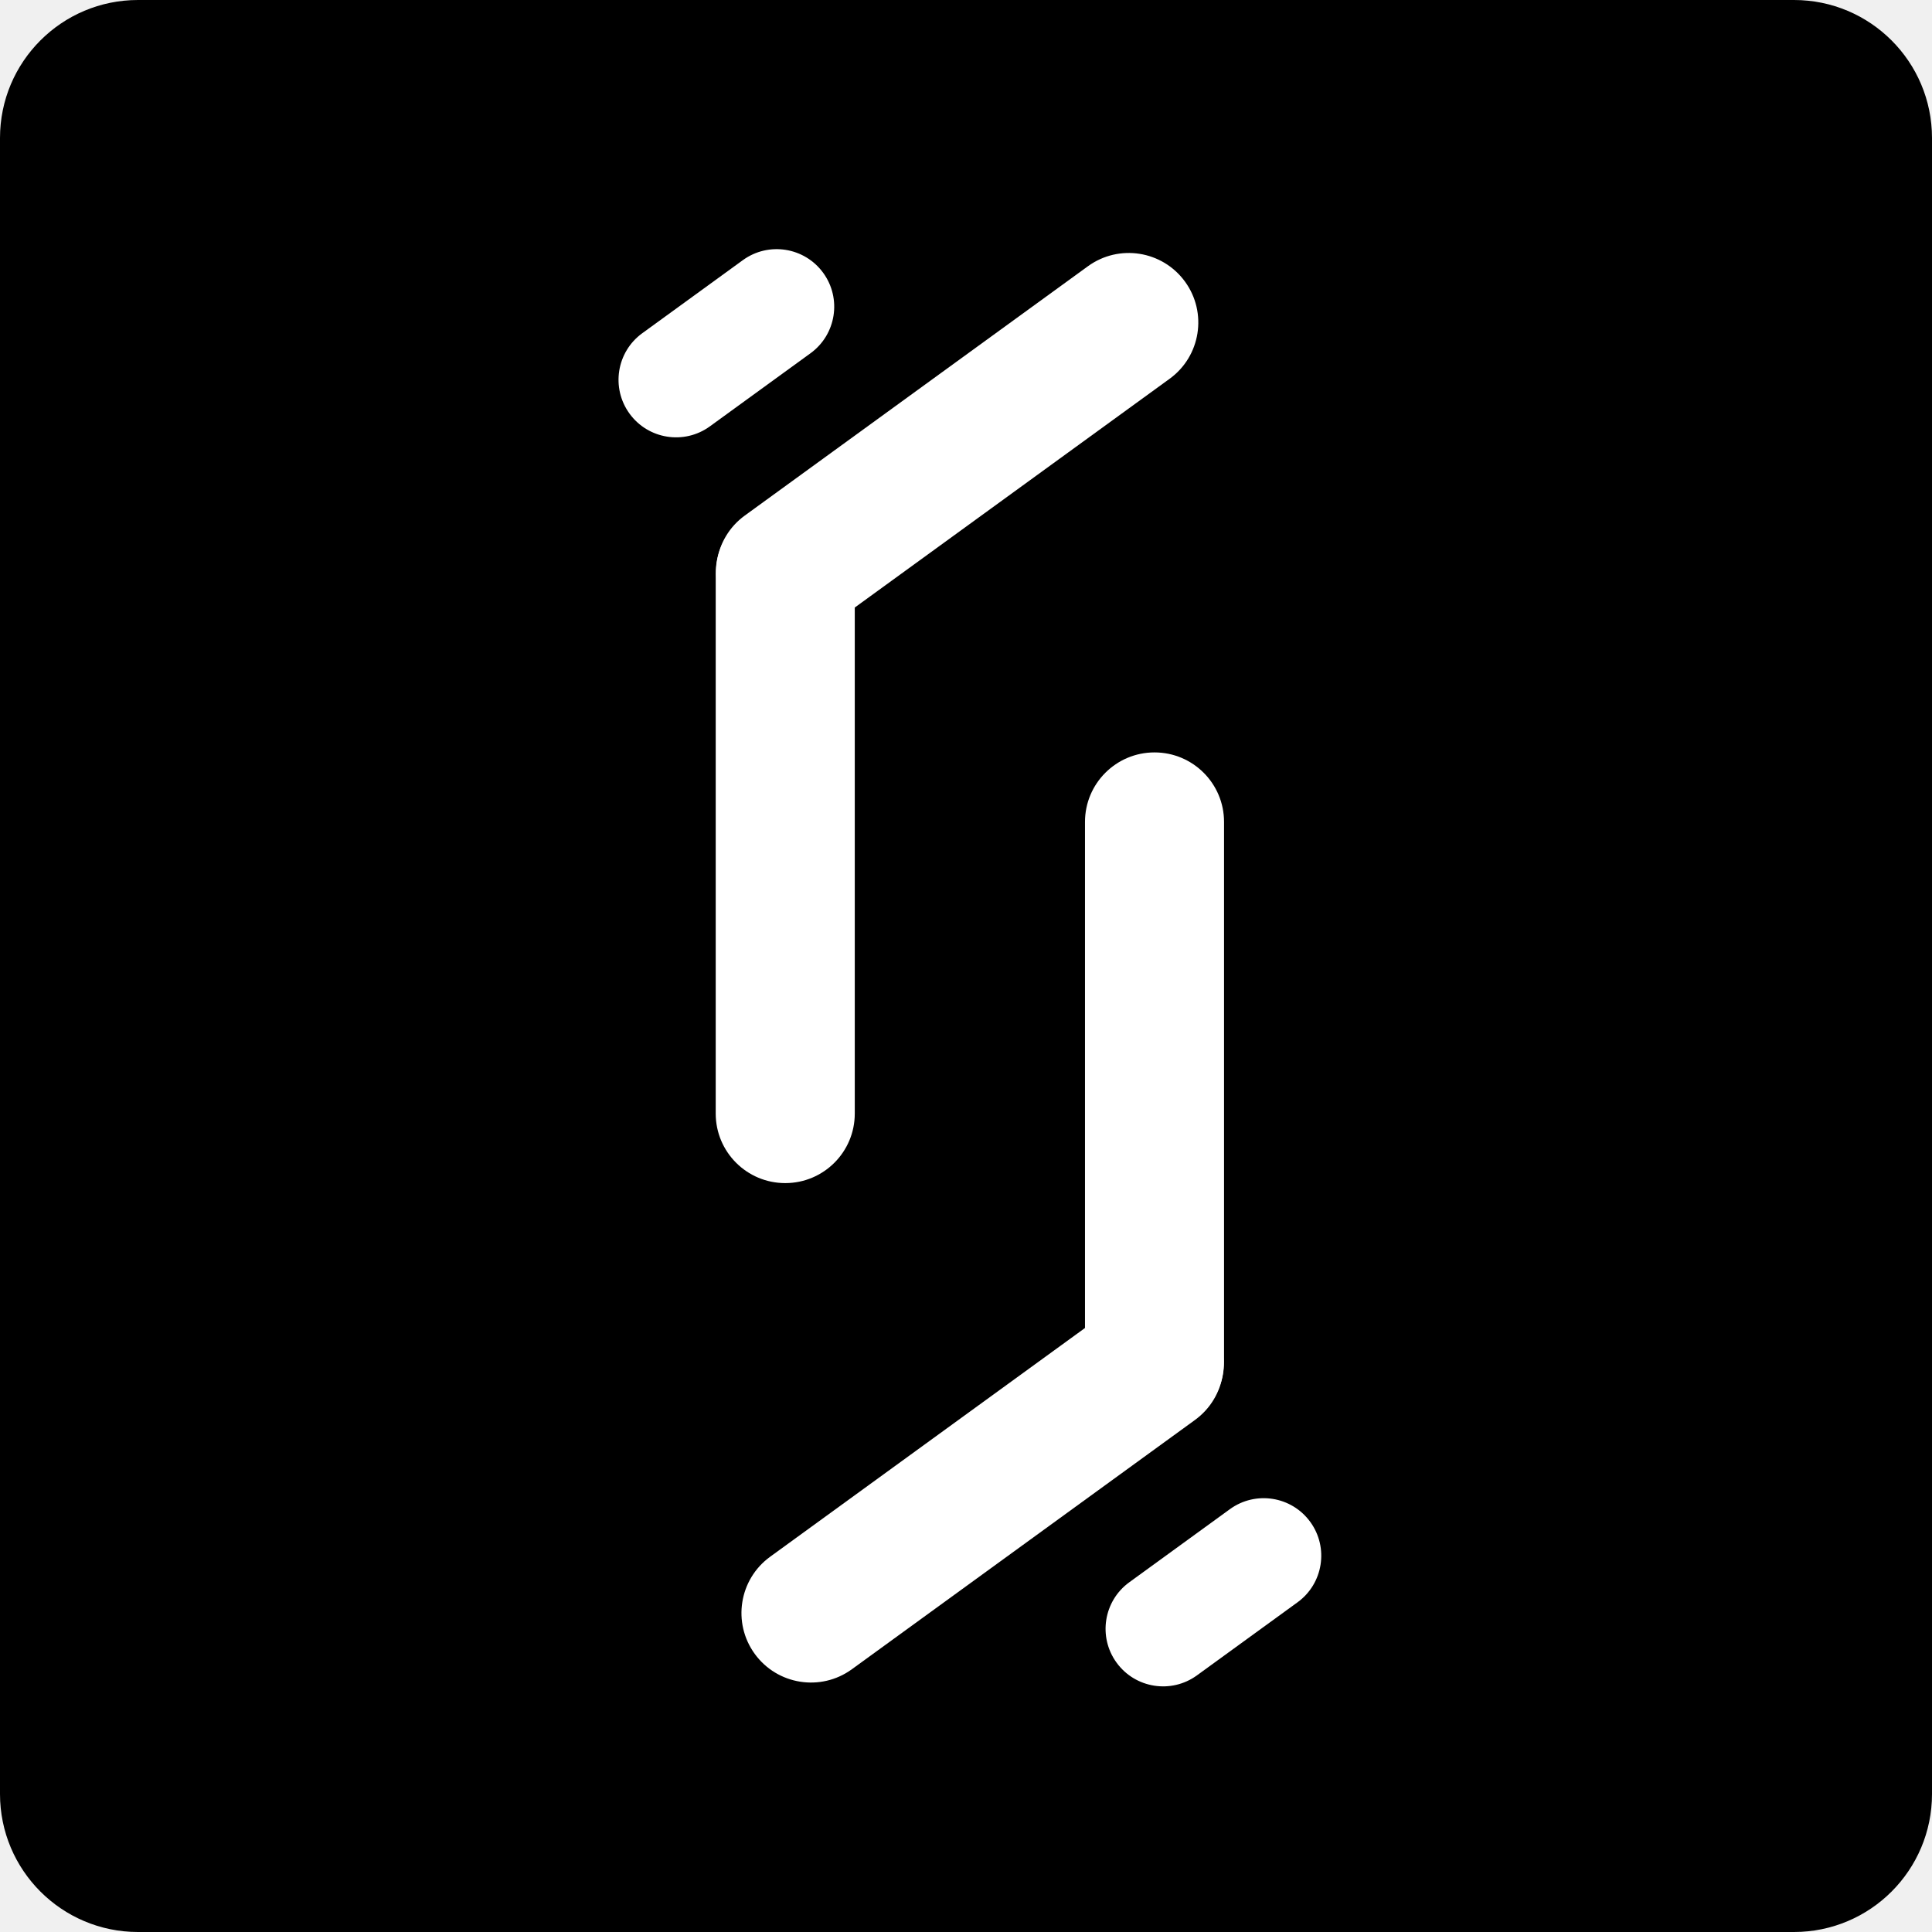
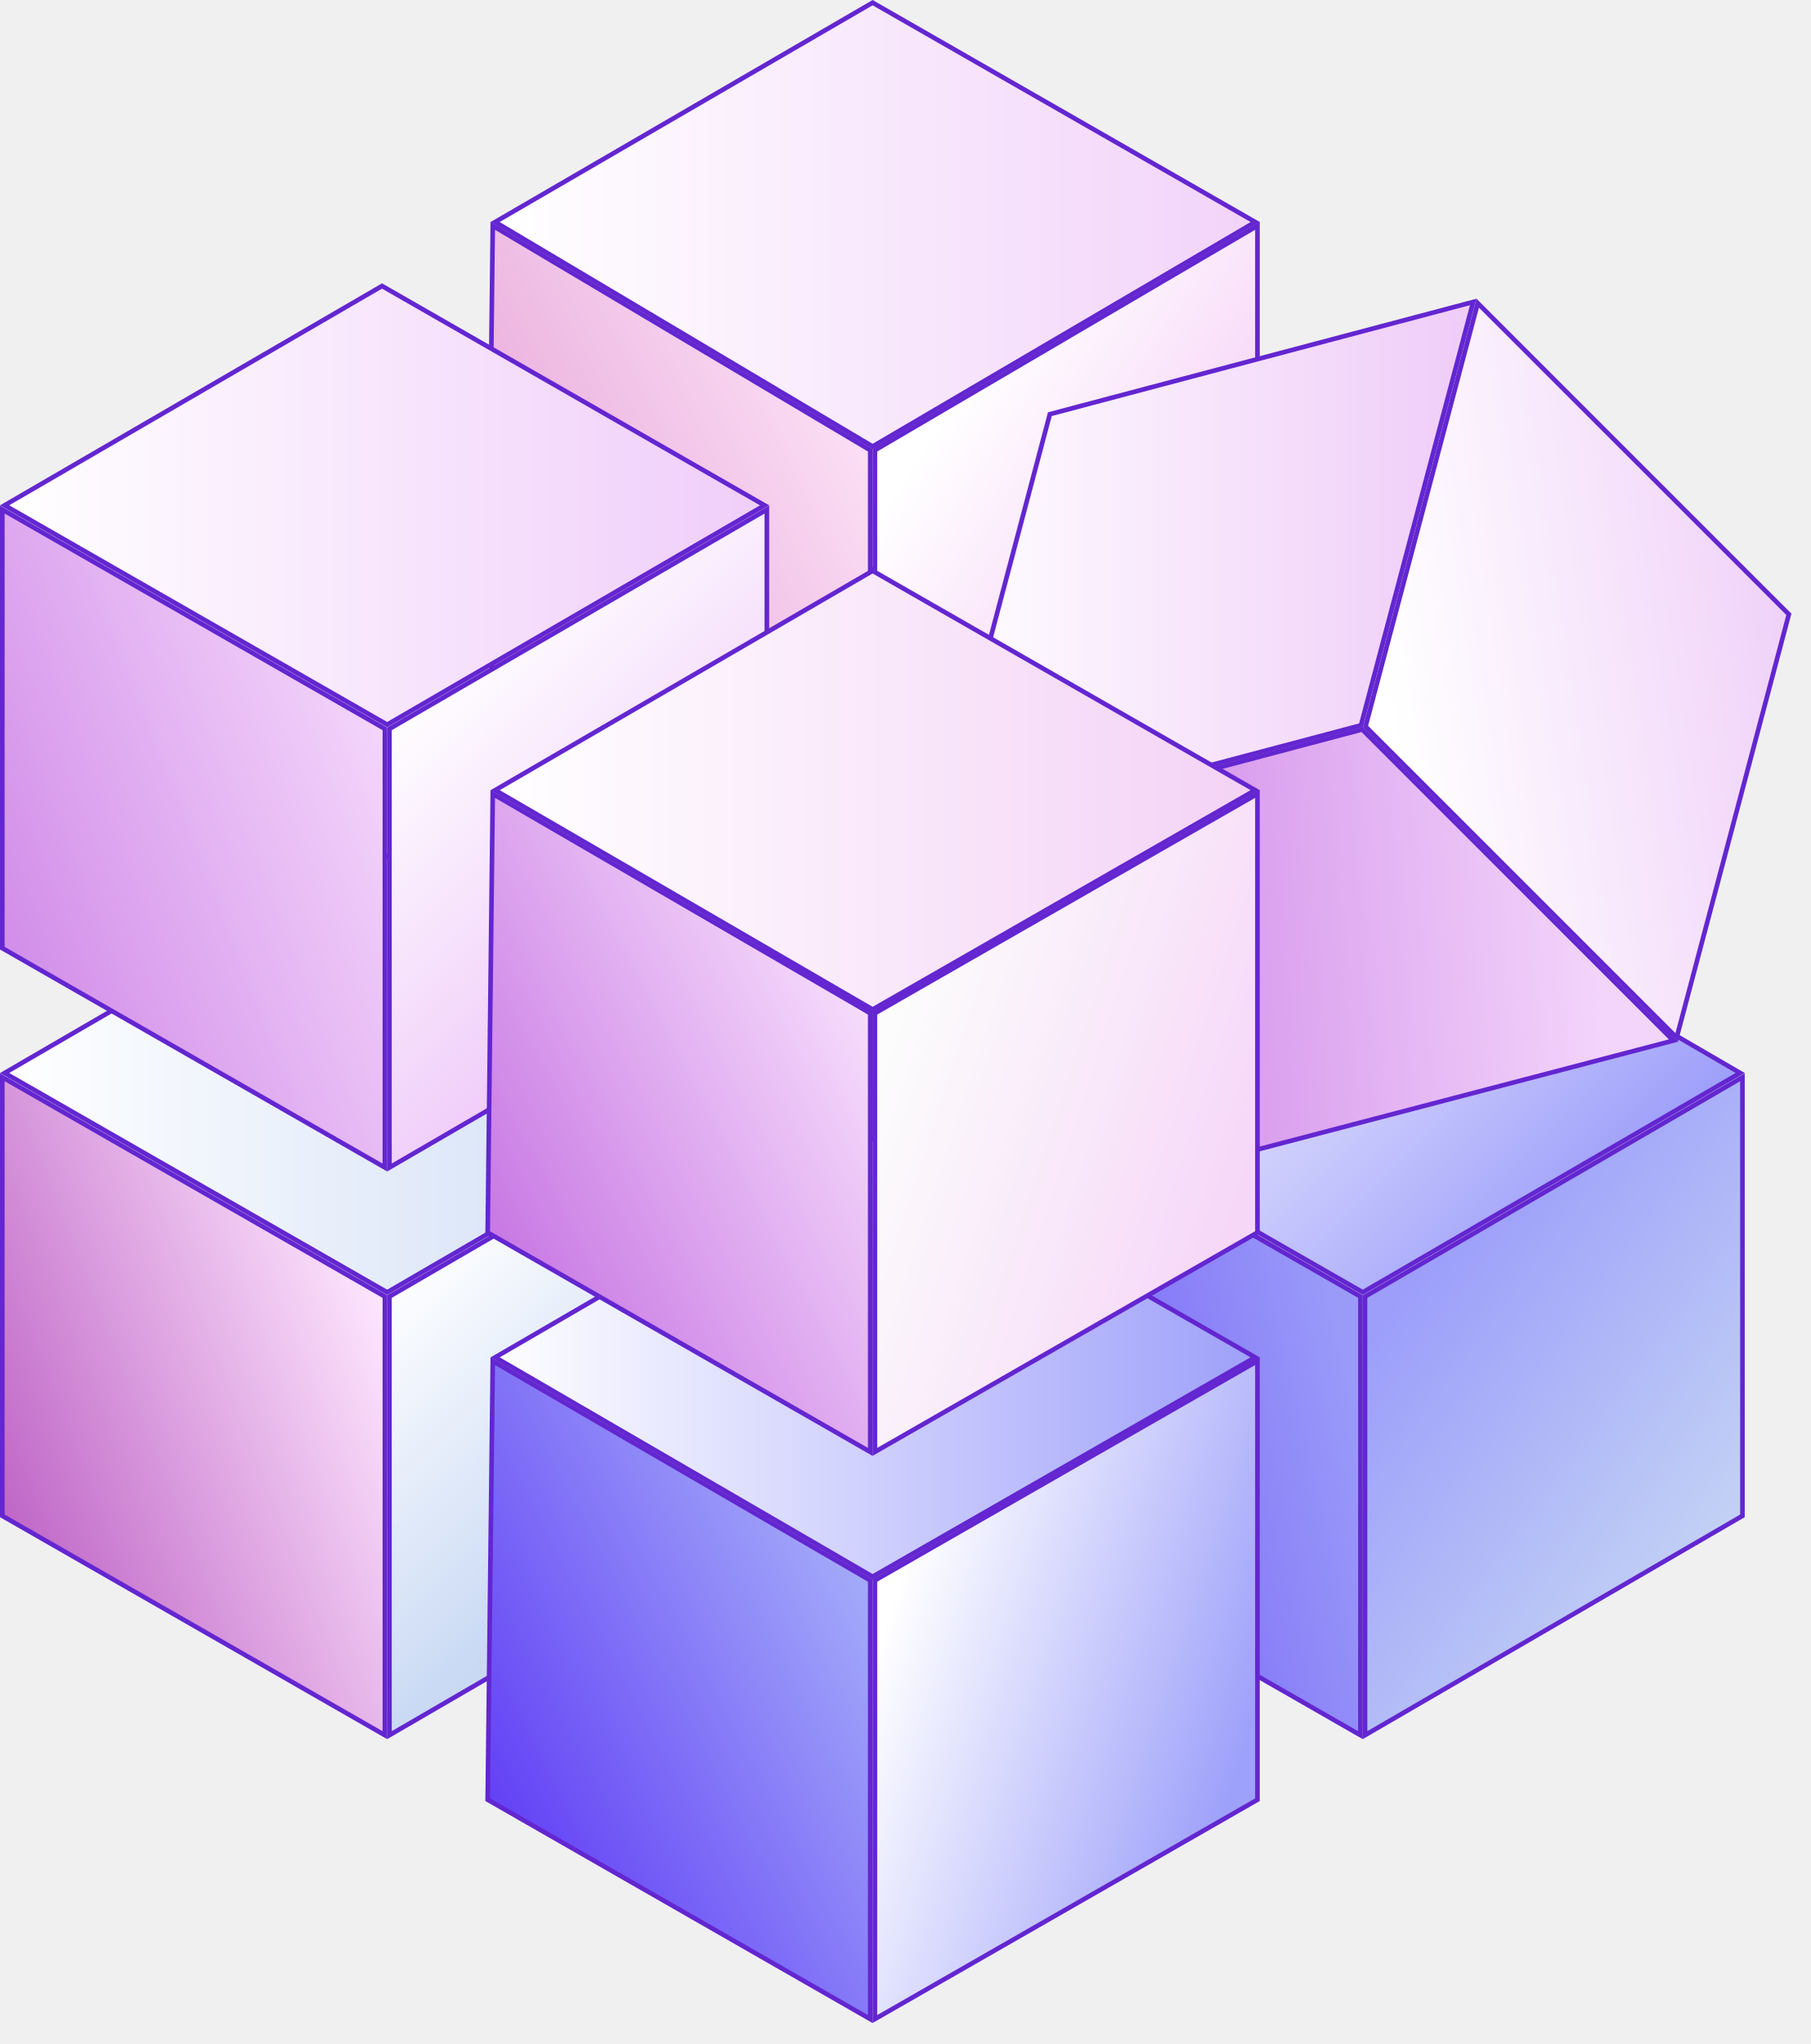
- <svg xmlns="http://www.w3.org/2000/svg" width="280" height="280" viewBox="0 0 280 280" fill="none">
-   <path d="M0 20C0 8.954 8.954 0 20 0H260C271.046 0 280 8.954 280 20V260C280 271.046 271.046 280 260 280H20C8.954 280 0 271.046 0 260V20Z" fill="black" />
-   <rect x="103.727" y="73.05" width="20.153" height="98.414" rx="10.076" fill="white" />
-   <rect x="111.633" y="96.945" width="20.153" height="81.62" rx="10.076" transform="rotate(-126 111.633 96.9453)" fill="white" />
-   <rect x="114.406" y="32.801" width="16.68" height="34.7" rx="8.34" transform="rotate(54 114.406 32.8008)" fill="white" />
-   <rect x="177.398" y="207.459" width="20.153" height="98.414" rx="10.076" transform="rotate(180 177.398 207.459)" fill="white" />
-   <rect x="169.492" y="183.565" width="20.153" height="81.62" rx="10.076" transform="rotate(54 169.492 183.565)" fill="white" />
-   <rect x="166.723" y="247.71" width="16.68" height="34.7" rx="8.34" transform="rotate(-126 166.723 247.71)" fill="white" />
+ <svg xmlns="http://www.w3.org/2000/svg" width="62" height="70" viewBox="0 0 62 70" fill="none">
+   <path d="M16.875 27.171L29.802 34.682V49.704L16.701 42.193L16.875 27.171Z" fill="url(#paint0_linear_1164_269476)" stroke="#6326D0" stroke-width="0.158" />
+   <path d="M29.962 49.704V34.682L43.063 27.171V42.193L29.962 49.704Z" fill="url(#paint1_linear_1164_269476)" stroke="#6326D0" stroke-width="0.158" />
+   <path d="M29.884 34.537L16.958 27.026L29.884 19.515L42.984 27.026L29.884 34.537Z" fill="url(#paint2_linear_1164_269476)" stroke="#6326D0" stroke-width="0.158" />
+   <path d="M0.079 36.891L13.181 44.402V59.424L0.079 51.913V36.891Z" fill="url(#paint3_linear_1164_269476)" stroke="#6326D0" stroke-width="0.158" />
+   <path d="M13.337 59.423V44.402L26.262 36.892V51.913L13.337 59.423Z" fill="url(#paint4_linear_1164_269476)" stroke="#6326D0" stroke-width="0.158" />
+   <path d="M13.26 44.257L0.158 36.746L13.083 29.235L26.184 36.747L13.26 44.257Z" fill="url(#paint5_linear_1164_269476)" stroke="#6326D0" stroke-width="0.158" />
+   <path d="M33.489 36.891L46.591 44.402V59.424L33.489 51.913V36.891Z" fill="url(#paint6_linear_1164_269476)" stroke="#6326D0" stroke-width="0.158" />
+   <path d="M46.747 59.423V44.402L59.672 36.892V51.913L46.747 59.423Z" fill="url(#paint7_linear_1164_269476)" stroke="#6326D0" stroke-width="0.158" />
+   <path d="M46.67 44.257L33.569 36.746L46.67 29.235L59.595 36.746L46.67 44.257Z" fill="url(#paint8_linear_1164_269476)" stroke="#6326D0" stroke-width="0.158" />
+   <path d="M16.875 46.612L29.802 54.123V69.145L16.701 61.634L16.875 46.612Z" fill="url(#paint9_linear_1164_269476)" stroke="#6326D0" stroke-width="0.158" />
+   <path d="M29.962 69.145V54.123L43.063 46.612V61.634L29.962 69.145Z" fill="url(#paint10_linear_1164_269476)" stroke="#6326D0" stroke-width="0.158" />
+   <path d="M29.884 53.995L16.958 46.484L29.884 38.973L42.984 46.484L29.884 53.995Z" fill="url(#paint11_linear_1164_269476)" stroke="#6326D0" stroke-width="0.158" />
+   <path d="M16.875 7.732L29.802 15.418V30.439L16.701 22.753L16.875 7.732Z" fill="url(#paint12_linear_1164_269476)" stroke="#6326D0" stroke-width="0.158" />
+   <path d="M29.962 30.439V15.418L43.063 7.732V22.753L29.962 30.439Z" fill="url(#paint13_linear_1164_269476)" stroke="#6326D0" stroke-width="0.158" />
+   <path d="M29.884 15.29L16.957 7.603L29.884 0.091L42.986 7.603L29.884 15.29Z" fill="url(#paint14_linear_1164_269476)" stroke="#6326D0" stroke-width="0.158" />
+   <path d="M0.079 17.45L13.181 24.961V39.983L0.079 32.472V17.45Z" fill="url(#paint15_linear_1164_269476)" stroke="#6326D0" stroke-width="0.158" />
+   <path d="M13.337 39.983V24.961L26.262 17.451V32.472L13.337 39.983Z" fill="url(#paint16_linear_1164_269476)" stroke="#6326D0" stroke-width="0.158" />
+   <path d="M13.26 24.816L0.158 17.305L13.083 9.794L26.184 17.306L13.26 24.816Z" fill="url(#paint17_linear_1164_269476)" stroke="#6326D0" stroke-width="0.158" />
+   <path d="M32.152 28.825L46.651 24.982L57.305 35.637L42.632 39.48L32.152 28.825Z" fill="url(#paint18_linear_1164_269476)" stroke="#6326D0" stroke-width="0.158" />
+   <path d="M57.419 35.535L46.764 24.88L50.607 10.383L61.262 21.038L57.419 35.535Z" fill="url(#paint19_linear_1164_269476)" stroke="#6326D0" stroke-width="0.158" />
+   <path d="M46.609 24.839L32.111 28.682L35.954 14.184L50.452 10.341L46.609 24.839Z" fill="url(#paint20_linear_1164_269476)" stroke="#6326D0" stroke-width="0.158" />
+   <path d="M16.875 27.188L29.802 34.699V49.722L16.701 42.211L16.875 27.188Z" fill="url(#paint21_linear_1164_269476)" stroke="#6326D0" stroke-width="0.158" />
+   <path d="M29.962 49.722V34.7L43.063 27.188V42.21L29.962 49.722Z" fill="url(#paint22_linear_1164_269476)" stroke="#6326D0" stroke-width="0.158" />
+   <path d="M29.884 34.571L16.958 27.06L29.884 19.549L42.984 27.06L29.884 34.571Z" fill="url(#paint23_linear_1164_269476)" stroke="#6326D0" stroke-width="0.158" />
+   <defs>
+     <linearGradient id="paint0_linear_1164_269476" x1="14.769" y1="42.943" x2="31.932" y2="33.988" gradientUnits="userSpaceOnUse">
+       <stop stop-color="#C097E1" />
+       <stop offset="1" stop-color="#FFE8FF" />
+     </linearGradient>
+     <linearGradient id="paint1_linear_1164_269476" x1="31.37" y1="35.115" x2="38.235" y2="39.593" gradientUnits="userSpaceOnUse">
+       <stop stop-color="white" />
+       <stop offset="1" stop-color="#C9D9F4" />
+     </linearGradient>
+     <linearGradient id="paint2_linear_1164_269476" x1="16.746" y1="27.049" x2="43.112" y2="27.049" gradientUnits="userSpaceOnUse">
+       <stop stop-color="white" />
+       <stop offset="1" stop-color="#C9D9F4" />
+     </linearGradient>
+     <linearGradient id="paint3_linear_1164_269476" x1="-3.441" y1="52.094" x2="13.722" y2="45.378" gradientUnits="userSpaceOnUse">
+       <stop stop-color="#B149BA" />
+       <stop offset="1" stop-color="#FFE8FF" />
+     </linearGradient>
+     <linearGradient id="paint4_linear_1164_269476" x1="14.444" y1="42.702" x2="22.503" y2="50.91" gradientUnits="userSpaceOnUse">
+       <stop stop-color="white" />
+       <stop offset="1" stop-color="#C9D9F4" />
+     </linearGradient>
+     <linearGradient id="paint5_linear_1164_269476" x1="0.028" y1="36.733" x2="26.394" y2="36.733" gradientUnits="userSpaceOnUse">
+       <stop stop-color="white" />
+       <stop offset="1" stop-color="#C9D9F4" />
+     </linearGradient>
+     <linearGradient id="paint6_linear_1164_269476" x1="32.422" y1="49.96" x2="46.302" y2="46.676" gradientUnits="userSpaceOnUse">
+       <stop stop-color="#6D52F6" />
+       <stop offset="1" stop-color="#9A9BF9" />
+     </linearGradient>
+     <linearGradient id="paint7_linear_1164_269476" x1="47.974" y1="44.282" x2="60.849" y2="53.78" gradientUnits="userSpaceOnUse">
+       <stop stop-color="#9C9EFA" />
+       <stop offset="1" stop-color="#C9D9F4" />
+     </linearGradient>
+     <linearGradient id="paint8_linear_1164_269476" x1="40.041" y1="30.137" x2="53.223" y2="43.32" gradientUnits="userSpaceOnUse">
+       <stop stop-color="white" />
+       <stop offset="1" stop-color="#9C9DFA" />
+     </linearGradient>
+     <linearGradient id="paint9_linear_1164_269476" x1="15.872" y1="61.799" x2="31.542" y2="53.591" gradientUnits="userSpaceOnUse">
+       <stop stop-color="#5F3BF5" />
+       <stop offset="1" stop-color="#ACB8FA" />
+     </linearGradient>
+     <linearGradient id="paint10_linear_1164_269476" x1="30.233" y1="55.845" x2="42.62" y2="59.874" gradientUnits="userSpaceOnUse">
+       <stop stop-color="white" />
+       <stop offset="1" stop-color="#9EA1FA" />
+     </linearGradient>
+     <linearGradient id="paint11_linear_1164_269476" x1="16.746" y1="46.482" x2="43.112" y2="46.482" gradientUnits="userSpaceOnUse">
+       <stop stop-color="white" />
+       <stop offset="1" stop-color="#9EA0FA" />
+     </linearGradient>
+     <linearGradient id="paint12_linear_1164_269476" x1="14.769" y1="23.552" x2="31.932" y2="14.598" gradientUnits="userSpaceOnUse">
+       <stop stop-color="#E197D1" />
+       <stop offset="1" stop-color="#FFE8FA" />
+     </linearGradient>
+     <linearGradient id="paint13_linear_1164_269476" x1="31.37" y1="15.725" x2="38.235" y2="20.202" gradientUnits="userSpaceOnUse">
+       <stop stop-color="white" />
+       <stop offset="1" stop-color="#F8DAF9" />
+     </linearGradient>
+     <linearGradient id="paint14_linear_1164_269476" x1="16.746" y1="7.676" x2="43.112" y2="7.676" gradientUnits="userSpaceOnUse">
+       <stop stop-color="white" />
+       <stop offset="1" stop-color="#F2D3FA" />
+     </linearGradient>
+     <linearGradient id="paint15_linear_1164_269476" x1="-3.441" y1="32.703" x2="13.722" y2="25.987" gradientUnits="userSpaceOnUse">
+       <stop stop-color="#CA7DE5" />
+       <stop offset="1" stop-color="#F4D6FB" />
+     </linearGradient>
+     <linearGradient id="paint16_linear_1164_269476" x1="14.444" y1="23.311" x2="22.503" y2="31.519" gradientUnits="userSpaceOnUse">
+       <stop stop-color="white" />
+       <stop offset="1" stop-color="#F1CFFA" />
+     </linearGradient>
+     <linearGradient id="paint17_linear_1164_269476" x1="0.028" y1="17.342" x2="26.394" y2="17.342" gradientUnits="userSpaceOnUse">
+       <stop stop-color="white" />
+       <stop offset="1" stop-color="#F0CDFA" />
+     </linearGradient>
+     <linearGradient id="paint18_linear_1164_269476" x1="35.581" y1="32.911" x2="54.684" y2="31.568" gradientUnits="userSpaceOnUse">
+       <stop stop-color="#CB80E6" />
+       <stop offset="1" stop-color="#F3D4FB" />
+     </linearGradient>
+     <linearGradient id="paint19_linear_1164_269476" x1="47.546" y1="23.933" x2="63.365" y2="21.545" gradientUnits="userSpaceOnUse">
+       <stop stop-color="white" />
+       <stop offset="1" stop-color="#EECBF8" />
+     </linearGradient>
+     <linearGradient id="paint20_linear_1164_269476" x1="31.936" y1="19.548" x2="50.58" y2="19.548" gradientUnits="userSpaceOnUse">
+       <stop stop-color="white" />
+       <stop offset="1" stop-color="#EFCBF8" />
+     </linearGradient>
+     <linearGradient id="paint21_linear_1164_269476" x1="15.872" y1="42.425" x2="31.542" y2="34.217" gradientUnits="userSpaceOnUse">
+       <stop stop-color="#C572E2" />
+       <stop offset="1" stop-color="#FCE8FF" />
+     </linearGradient>
+     <linearGradient id="paint22_linear_1164_269476" x1="30.233" y1="36.471" x2="42.62" y2="40.501" gradientUnits="userSpaceOnUse">
+       <stop stop-color="#FCFCFC" />
+       <stop offset="1" stop-color="#F6D7F8" />
+     </linearGradient>
+     <linearGradient id="paint23_linear_1164_269476" x1="16.746" y1="27.108" x2="43.112" y2="27.108" gradientUnits="userSpaceOnUse">
+       <stop stop-color="white" />
+       <stop offset="1" stop-color="#F4D2F6" />
+     </linearGradient>
+   </defs>
</svg>
